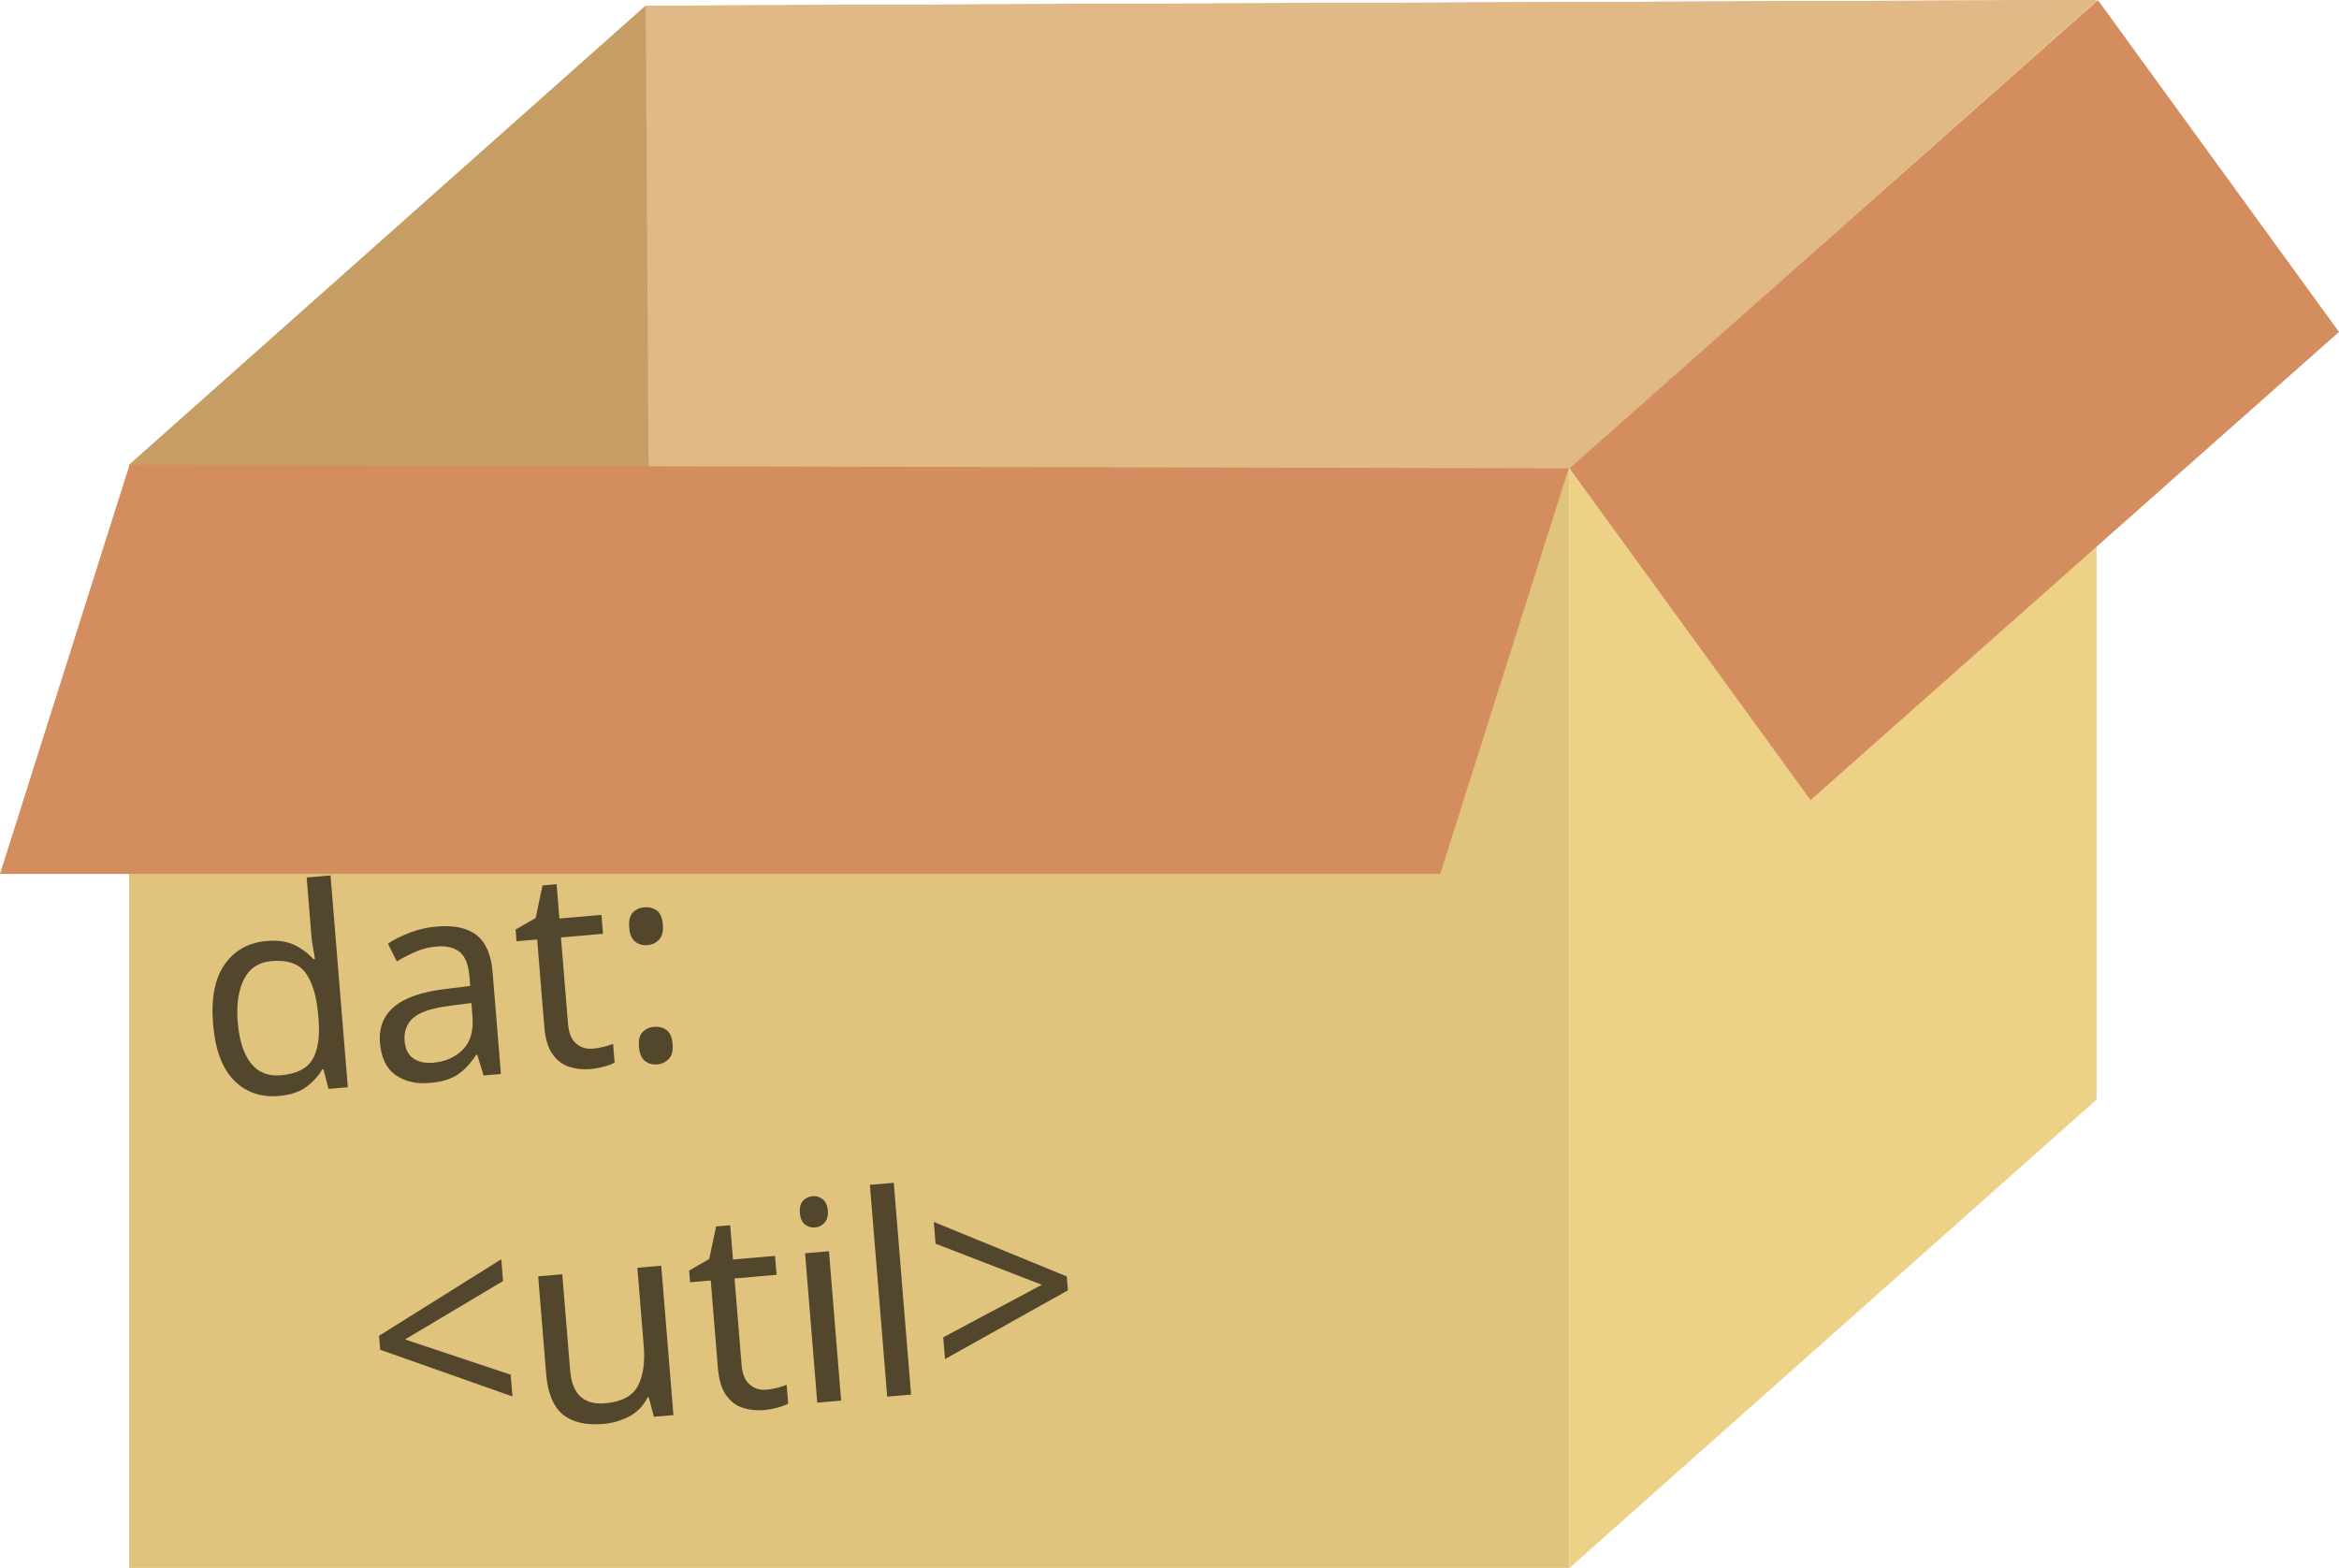
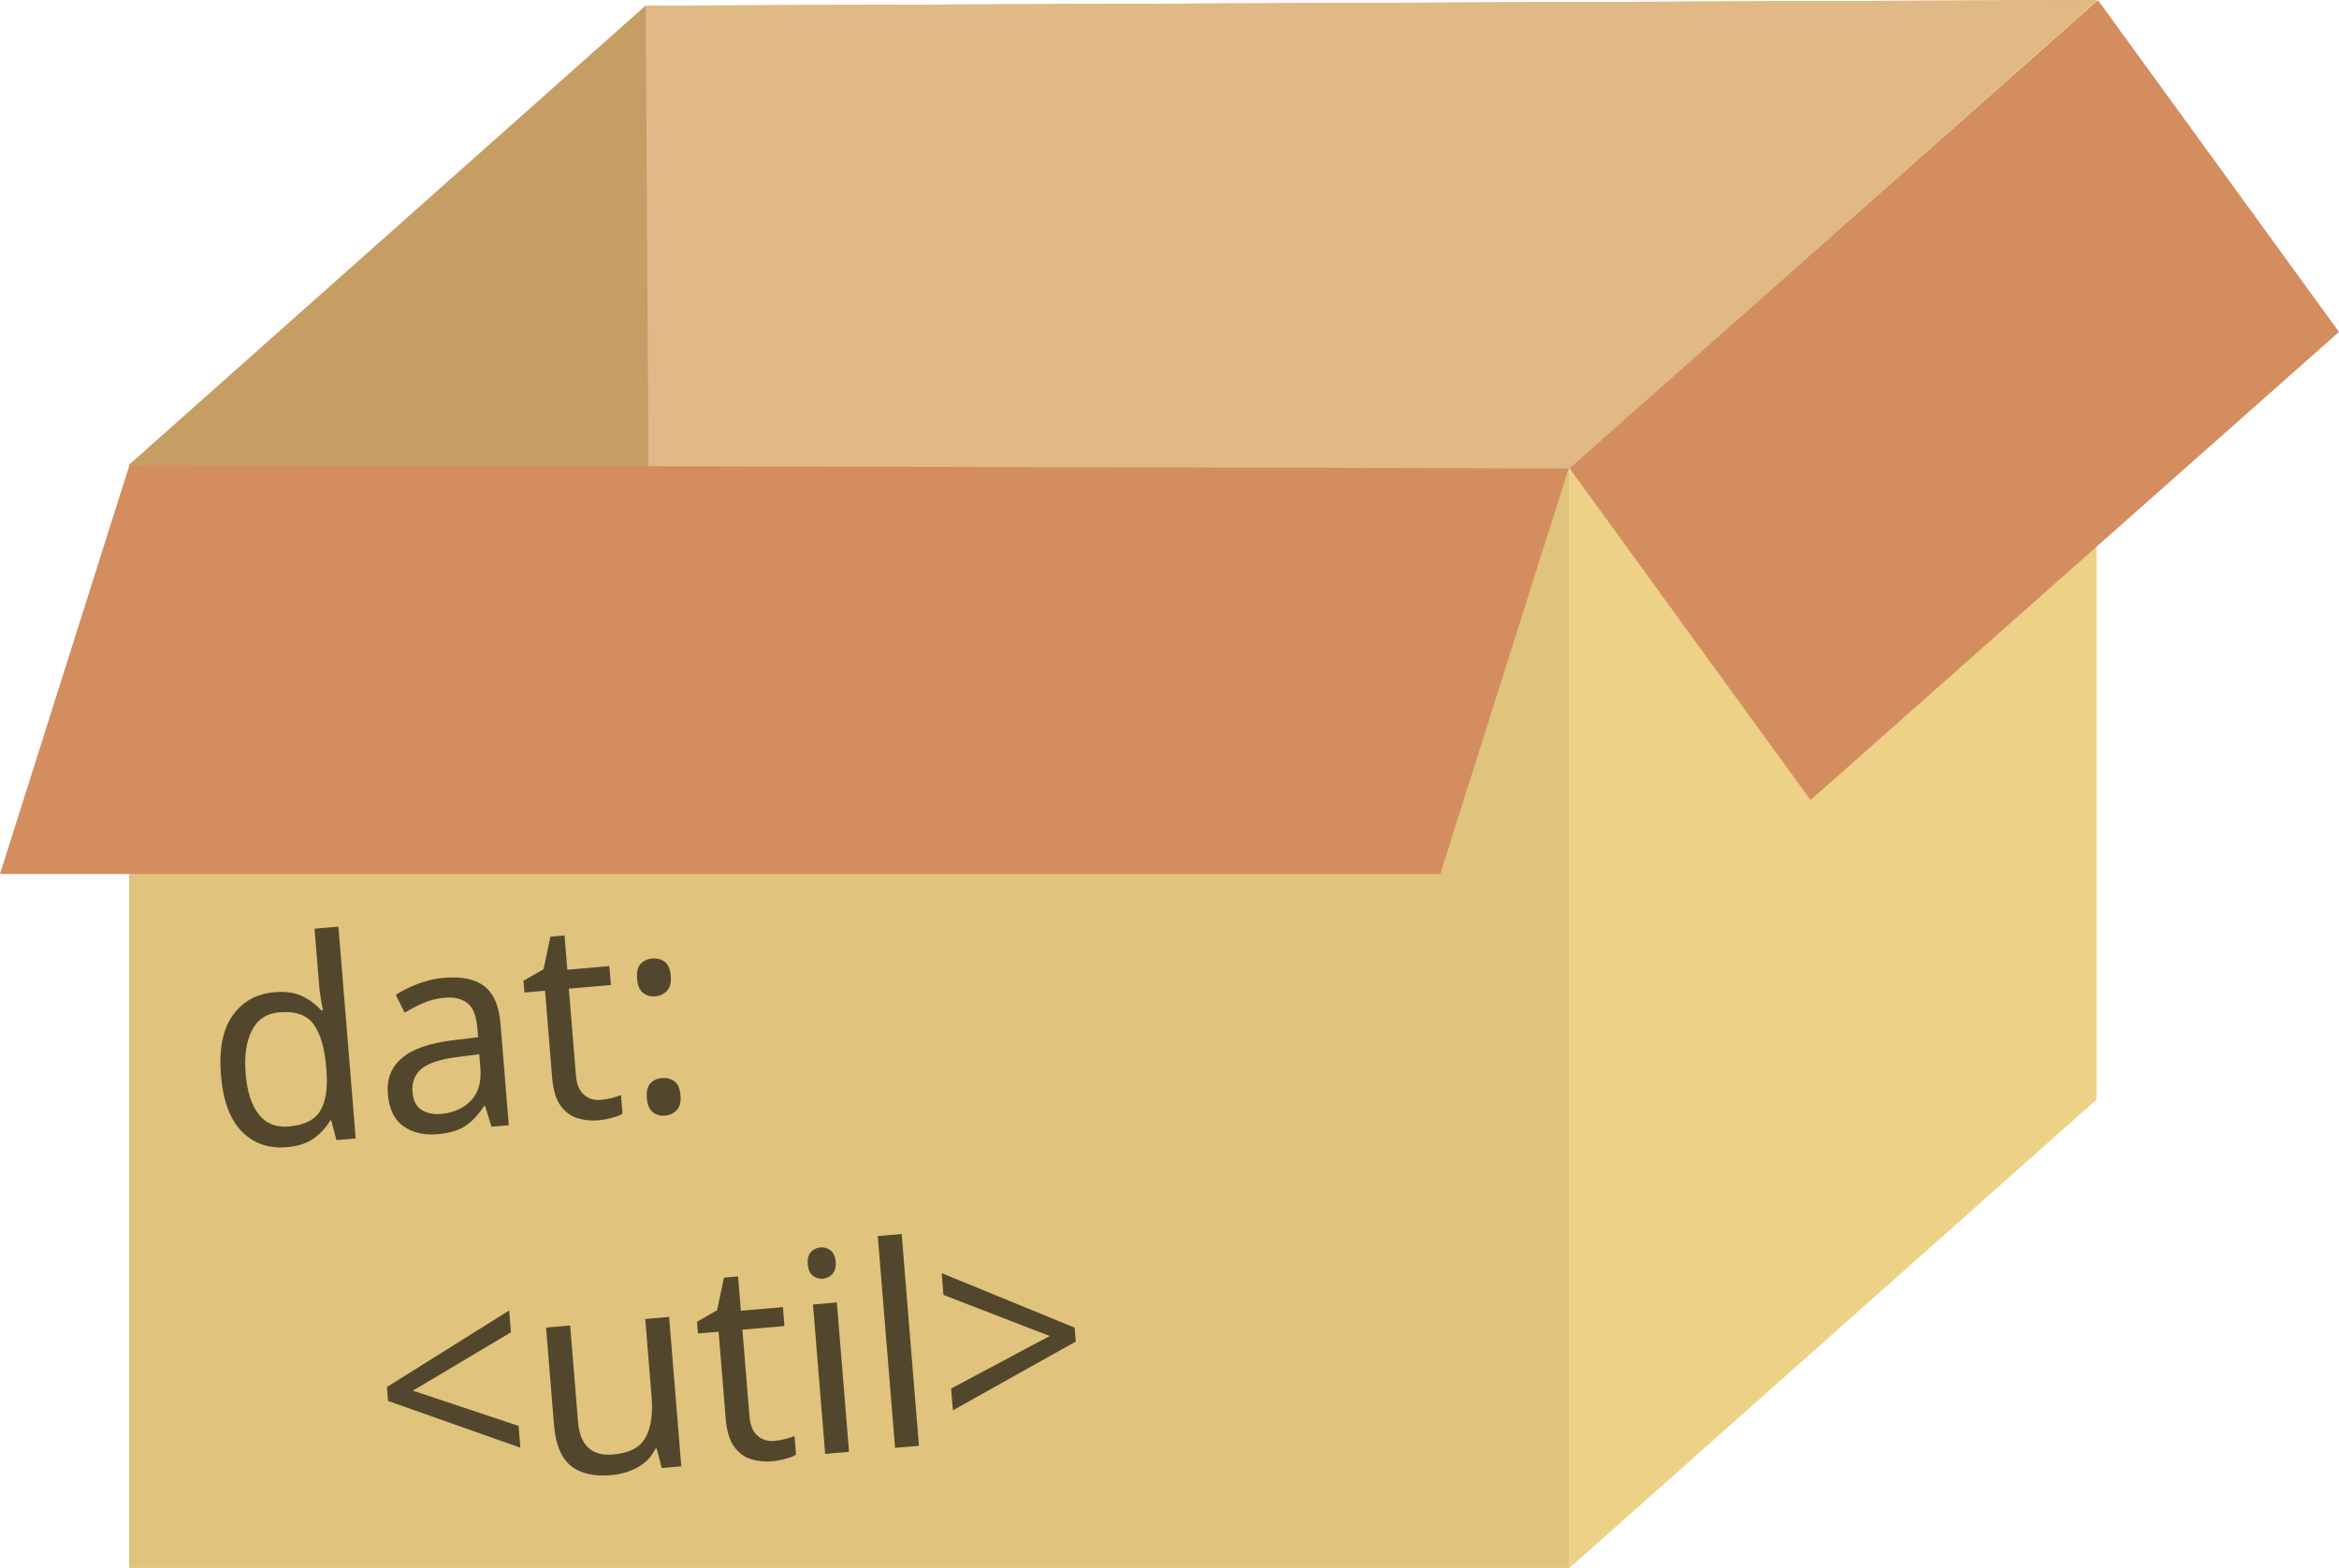
<svg xmlns="http://www.w3.org/2000/svg" xmlns:ns1="http://www.openswatchbook.org/uri/2009/osb" id="svg8" version="1.1" viewBox="0 0 466.325 312.601" height="312.601mm" width="466.325mm">
  <defs id="defs2">
    <linearGradient ns1:paint="solid" id="linearGradient4552">
      <stop id="stop4550" offset="0" style="stop-color:#000000;stop-opacity:1;" />
    </linearGradient>
  </defs>
  <g id="layer1" transform="translate(435.1317,43.93199)">
    <rect style="fill:#e0c37c;fill-opacity:1;stroke-width:4.603" y="48.753" x="-409.388" height="219.917" width="287.18" id="rect4540" />
    <rect transform="matrix(1,0,-0.3018594,0.9533525,0,0)" ry="0" rx="0" y="51.082" x="-393.871" height="85.606" width="287.142" id="rect4544" style="fill:#d38d5f;fill-opacity:1;stroke-width:4.839" />
    <rect transform="matrix(0.7474644,-0.6643018,0,1,0,0)" y="-59.167" x="-163.496" height="219.225" width="140.563" id="rect4546" style="fill:#edd187;fill-opacity:1;stroke-width:3.87" />
    <path id="path4548" d="m -17.142,-43.932 -289.262,1.145 -102.983,91.539 287.18,0.691 z" style="fill:#c69e65;fill-opacity:1;stroke:none;stroke-width:1.131;stroke-linecap:butt;stroke-linejoin:miter;stroke-miterlimit:4;stroke-dasharray:none;stroke-opacity:1" />
    <path id="path6016" d="m -306.404,-42.787 0.578,91.807 -103.561,-0.269 z" style="fill:#c69e65;fill-opacity:1;stroke:none;stroke-width:4.603px;stroke-linecap:butt;stroke-linejoin:miter;stroke-opacity:1" />
    <path id="path6018" d="M -306.404,-42.787 -17.142,-43.932 -122.208,49.444 -305.827,49.02 Z" style="fill:#e1b986;fill-opacity:1;stroke:none;stroke-width:4.603px;stroke-linecap:butt;stroke-linejoin:miter;stroke-opacity:1" />
    <rect transform="matrix(0.7485108,-0.6631226,0.5877428,0.8090478,0,0)" ry="0" rx="0" y="-44.236" x="-128.533" height="81.748" width="140.752" id="rect4544-8" style="fill:#d38d5f;fill-opacity:1;stroke-width:2.481" />
-     <text transform="matrix(0.9825026,-0.08484276,0.08247681,1.010687,0,0)" id="text3715" y="138.777" x="-413.092" style="font-style:normal;font-weight:normal;font-size:54.987px;line-height:1.25;font-family:sans-serif;letter-spacing:0px;word-spacing:0px;fill:#000000;fill-opacity:0.636;stroke:none;stroke-width:1.375" xml:space="preserve">
-       <tspan style="font-style:normal;font-variant:normal;font-weight:normal;font-stretch:normal;font-size:54.987px;font-family:'Courier 10 Pitch';-inkscape-font-specification:'Courier 10 Pitch, Normal';font-variant-ligatures:normal;font-variant-caps:normal;font-variant-numeric:normal;font-feature-settings:normal;text-align:start;writing-mode:lr-tb;text-anchor:start;fill:#000000;fill-opacity:0.636;stroke-width:1.375" y="138.777" x="-413.092" id="tspan3713">dat:</tspan>
-       <tspan id="tspan3717" style="font-style:normal;font-variant:normal;font-weight:normal;font-stretch:normal;font-size:54.987px;font-family:'Courier 10 Pitch';-inkscape-font-specification:'Courier 10 Pitch, Normal';font-variant-ligatures:normal;font-variant-caps:normal;font-variant-numeric:normal;font-feature-settings:normal;text-align:start;writing-mode:lr-tb;text-anchor:start;fill:#000000;fill-opacity:0.636;stroke-width:1.375" y="208.511" x="-413.092">  &lt;util&gt;</tspan>
+     <text transform="matrix(0.9825026,-0.08484276,0.08247681,1.010687,0,0)" id="text3715" y="148.946" x="-412.347" style="font-style:normal;font-variant:normal;font-weight:normal;font-stretch:normal;font-size:54.987px;line-height:1.25;font-family:'Courier 10 Pitch';-inkscape-font-specification:'Courier 10 Pitch, Normal';font-variant-ligatures:normal;font-variant-caps:normal;font-variant-numeric:normal;font-feature-settings:normal;text-align:start;letter-spacing:0px;word-spacing:0px;writing-mode:lr-tb;text-anchor:start;fill:#000000;fill-opacity:0.636;stroke:none;stroke-width:1.375" xml:space="preserve">
+       <tspan style="font-style:normal;font-variant:normal;font-weight:normal;font-stretch:normal;font-size:54.987px;font-family:'Courier 10 Pitch';-inkscape-font-specification:'Courier 10 Pitch, Normal';font-variant-ligatures:normal;font-variant-caps:normal;font-variant-numeric:normal;font-feature-settings:normal;text-align:start;writing-mode:lr-tb;text-anchor:start;fill:#000000;fill-opacity:0.636;stroke-width:1.375" y="148.946" x="-412.347" id="tspan3713">dat:</tspan>
+       <tspan id="tspan3717" style="font-style:normal;font-variant:normal;font-weight:normal;font-stretch:normal;font-size:54.987px;font-family:'Courier 10 Pitch';-inkscape-font-specification:'Courier 10 Pitch, Normal';font-variant-ligatures:normal;font-variant-caps:normal;font-variant-numeric:normal;font-feature-settings:normal;text-align:start;writing-mode:lr-tb;text-anchor:start;fill:#000000;fill-opacity:0.636;stroke-width:1.375" y="218.68" x="-412.347">  &lt;util&gt;</tspan>
    </text>
  </g>
</svg>
